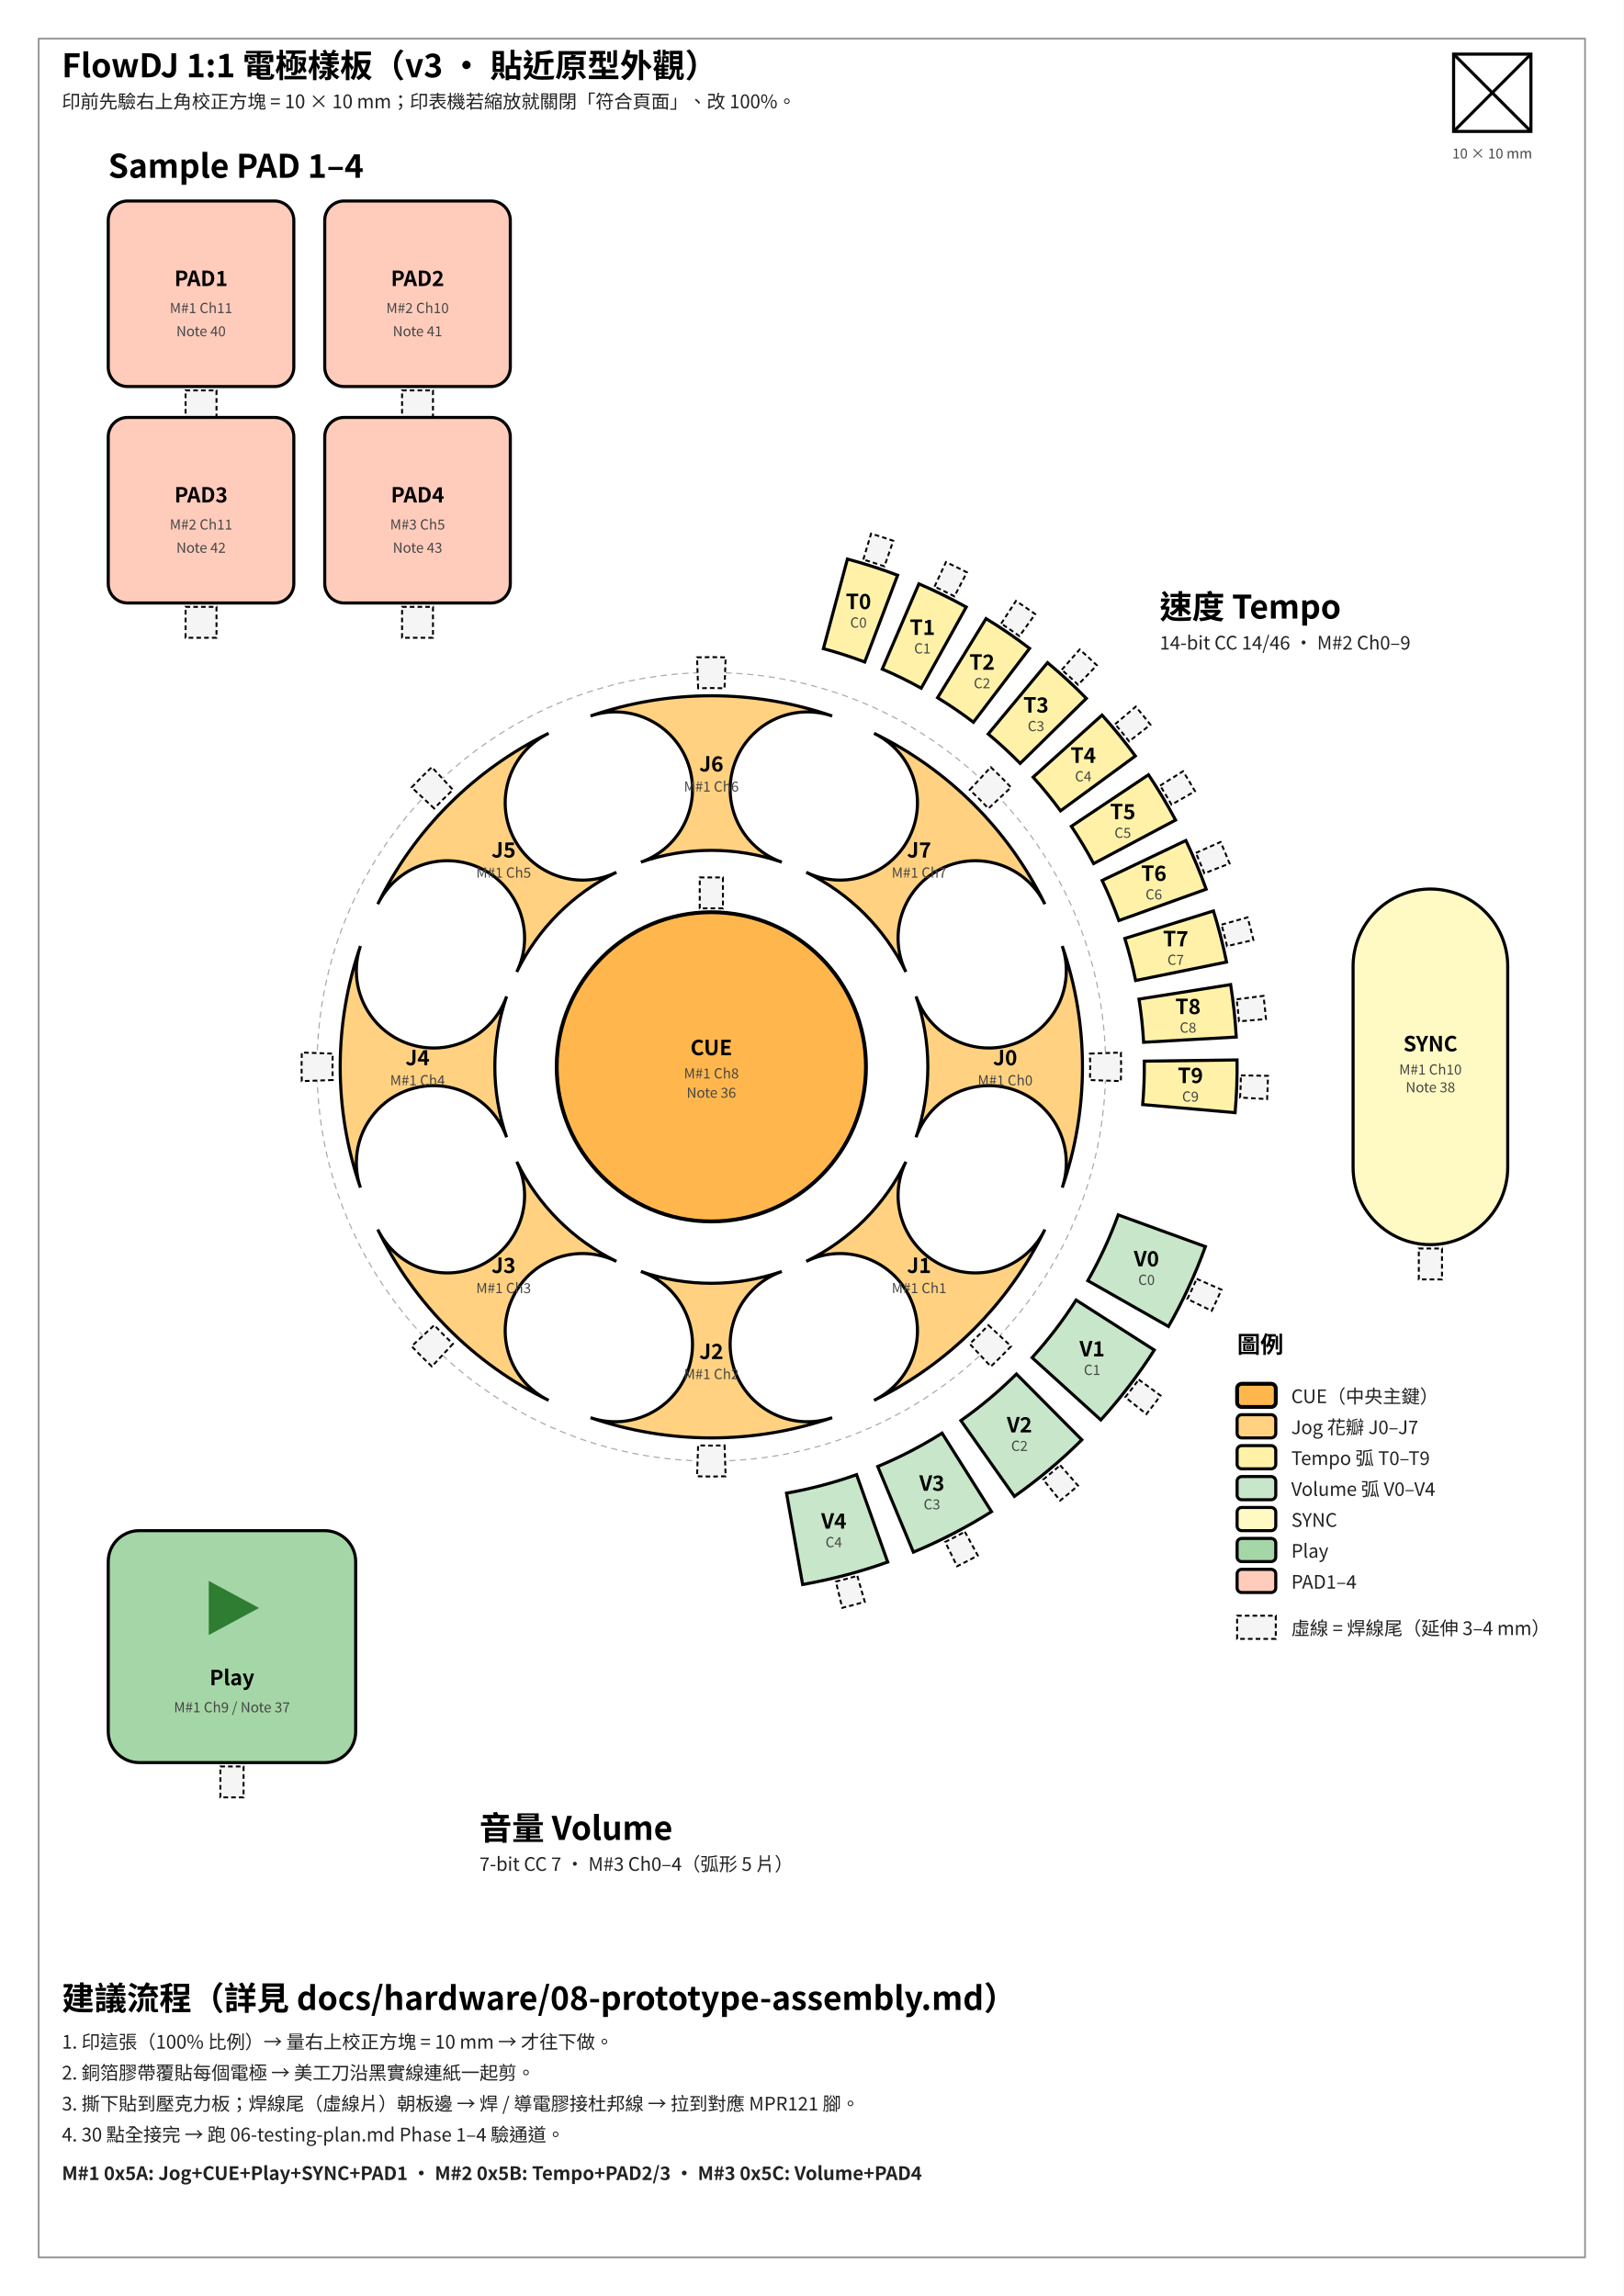
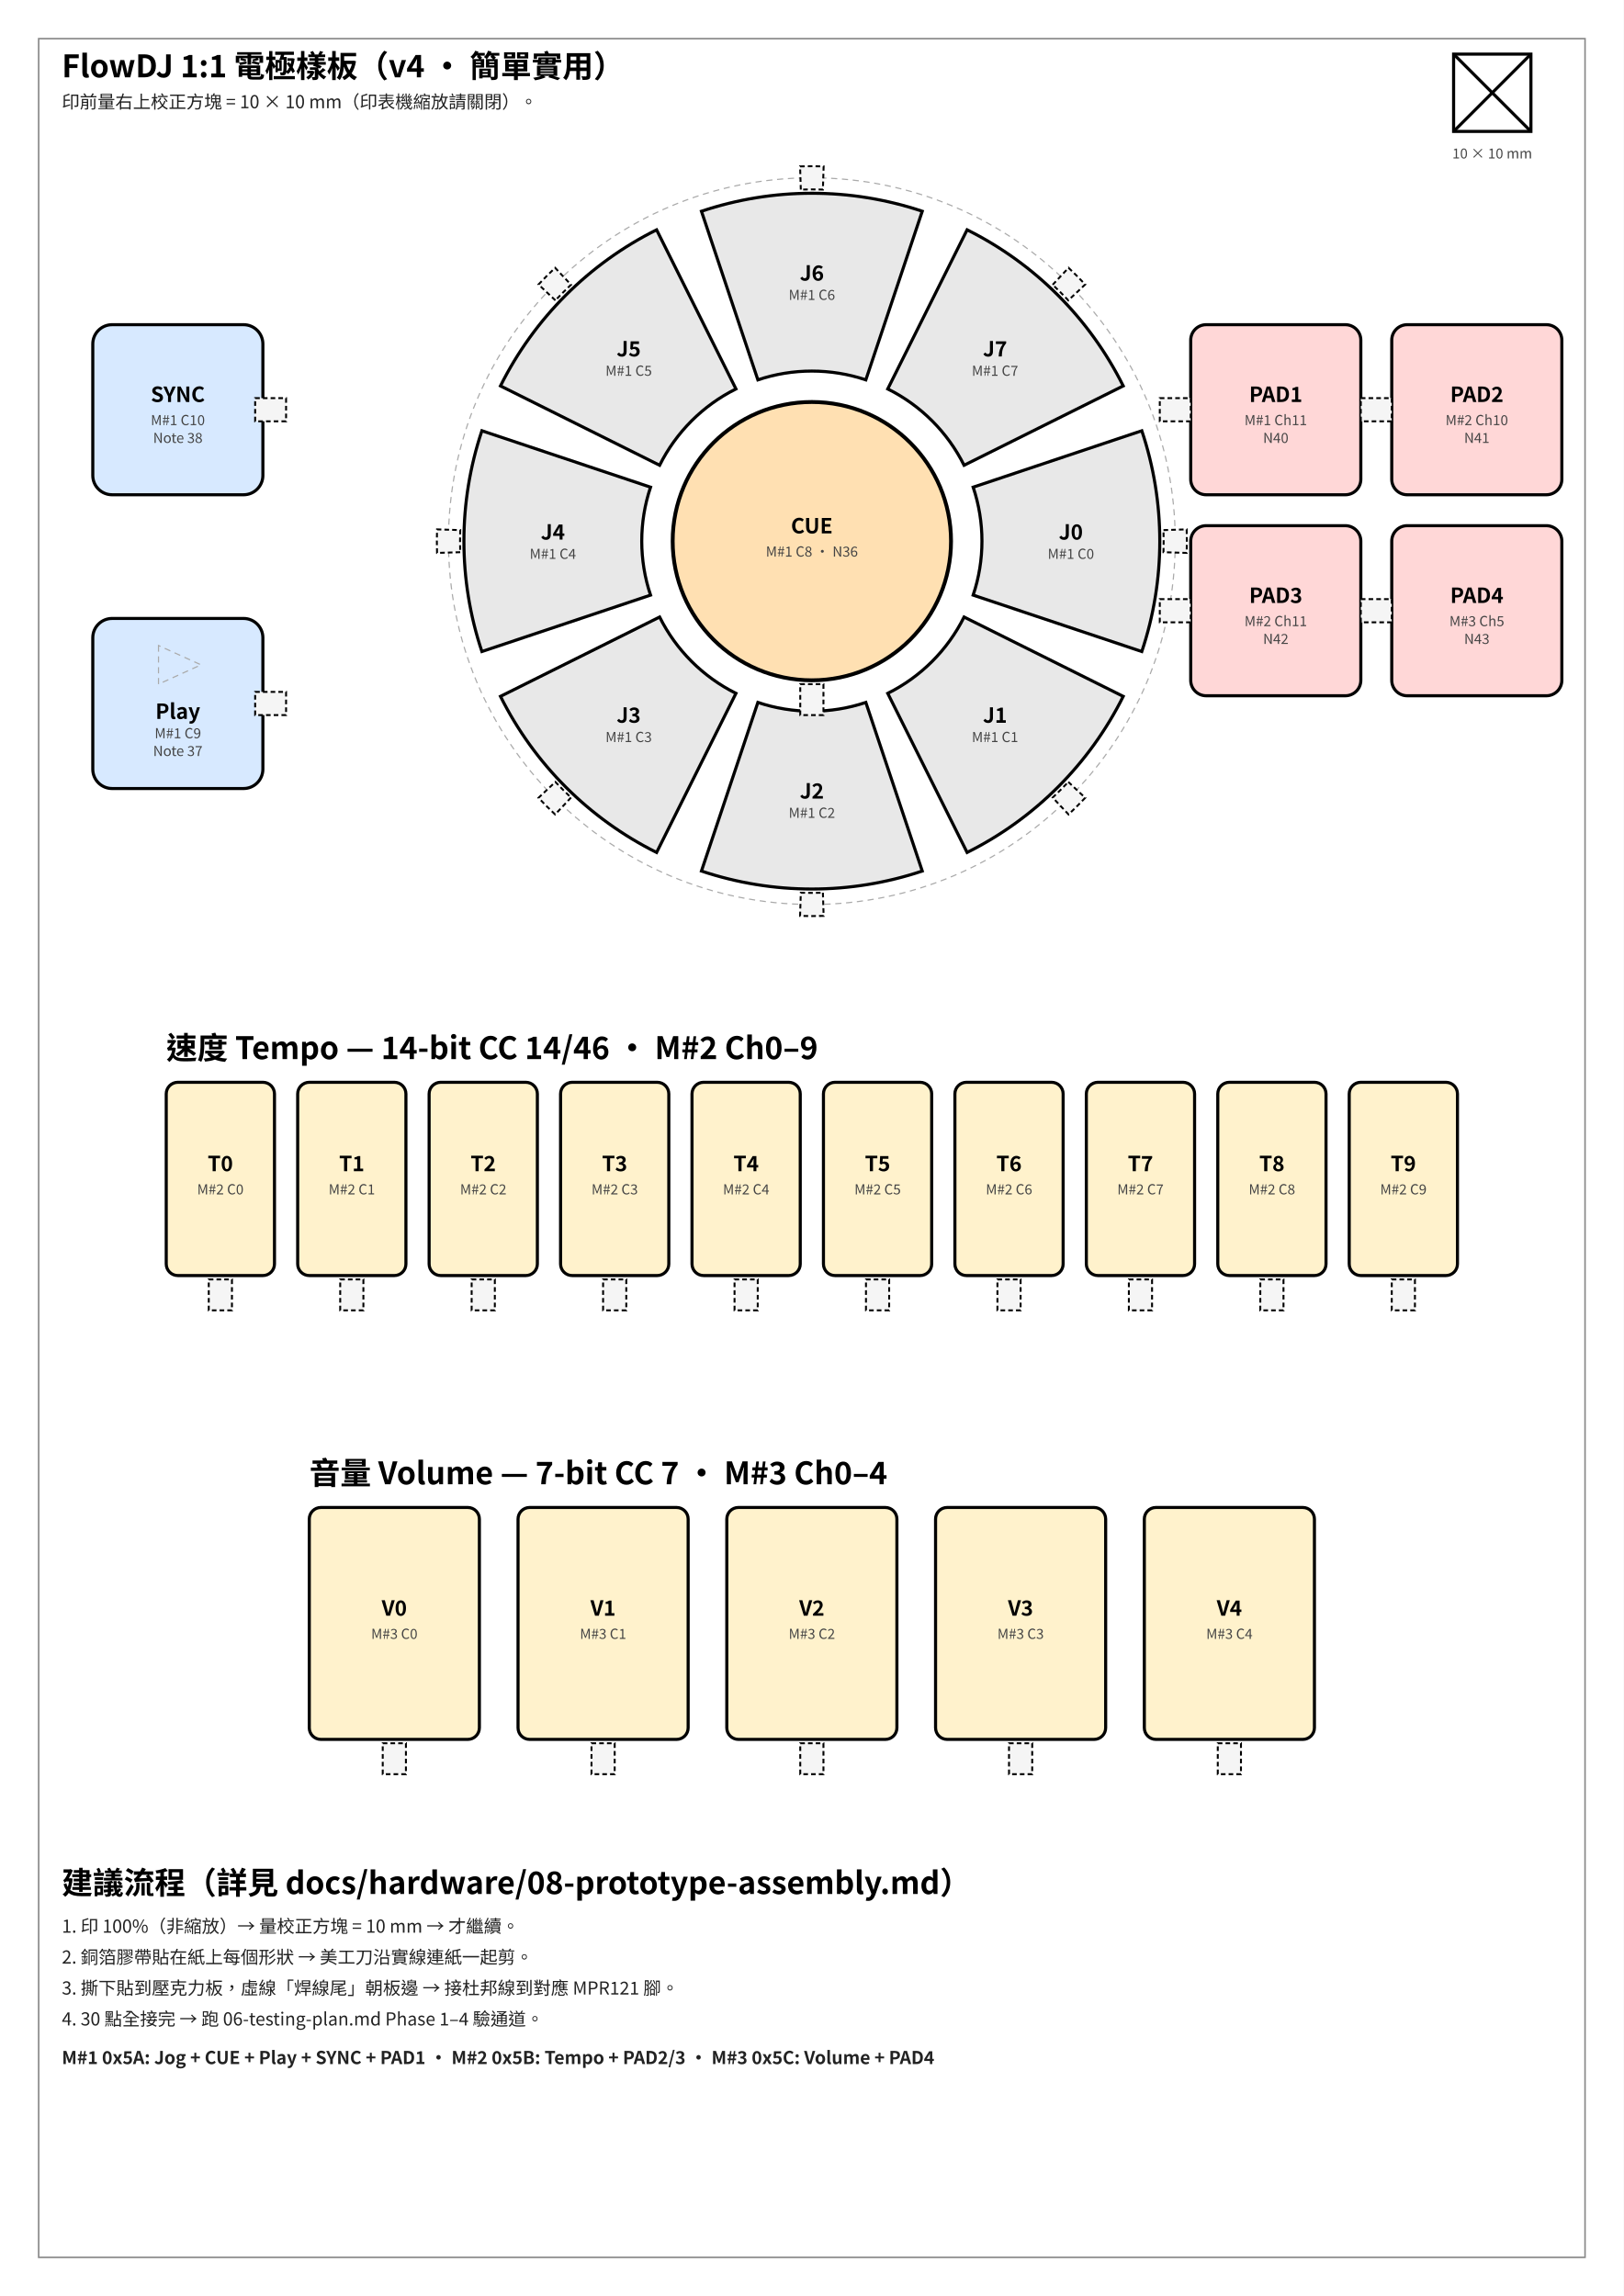
<svg xmlns="http://www.w3.org/2000/svg" width="210mm" height="297mm" viewBox="0 0 210 297" font-family="Noto Sans CJK TC, Noto Sans TC, PingFang TC, Microsoft JhengHei, Helvetica, Arial, sans-serif">
  <rect x="0" y="0" width="210" height="297" fill="#ffffff" />
  <style>
-     .pad-cue  { fill: #ffb74d; stroke: #000; stroke-width: 0.5; }
-     .pad-jog  { fill: #ffd180; stroke: #000; stroke-width: 0.4; }
-     .pad-tempo{ fill: #fff2a8; stroke: #000; stroke-width: 0.4; }
-     .pad-vol  { fill: #c8e6c9; stroke: #000; stroke-width: 0.4; }
-     .pad-btn  { fill: #fff9c4; stroke: #000; stroke-width: 0.4; }
-     .pad-play { fill: #a5d6a7; stroke: #000; stroke-width: 0.4; }
-     .pad-p    { fill: #ffccbc; stroke: #000; stroke-width: 0.4; }
-     .tail     { fill: #f5f5f5; stroke: #000; stroke-width: 0.25; stroke-dasharray: 0.6,0.4; }
-     .frame    { fill: none;    stroke: #888; stroke-width: 0.2; }
-     .calib    { fill: none;    stroke: #000; stroke-width: 0.4; }
-     .hint     { fill: none;    stroke: #aaa; stroke-width: 0.15; stroke-dasharray: 0.8,0.6; }
-     .lbl      { font-size: 2.7px; text-anchor: middle; fill: #000; font-weight: 700; }
-     .lbl-sm   { font-size: 1.8px; text-anchor: middle; fill: #444; }
-     .title    { font-size: 4.2px; font-weight: 700; fill: #000; }
-     .body     { font-size: 2.4px; fill: #222; }
-     .legend-title { font-size: 3px;   font-weight: 700; fill: #000; }
-     .tri      { fill: #2e7d32; stroke: none; }
+     .pad     { fill: #fff2cc; stroke: #000; stroke-width: 0.4; }
+     .pad-j   { fill: #e8e8e8; stroke: #000; stroke-width: 0.4; }
+     .pad-cue { fill: #ffe0b2; stroke: #000; stroke-width: 0.5; }
+     .pad-b   { fill: #d7e9ff; stroke: #000; stroke-width: 0.4; }
+     .pad-p   { fill: #ffd7d7; stroke: #000; stroke-width: 0.4; }
+     .tail    { fill: #f5f5f5; stroke: #000; stroke-width: 0.25; stroke-dasharray: 0.6,0.4; }
+     .frame   { fill: none;    stroke: #888; stroke-width: 0.2; }
+     .calib   { fill: none;    stroke: #000; stroke-width: 0.4; }
+     .hint    { fill: none;    stroke: #aaa; stroke-width: 0.15; stroke-dasharray: 0.8,0.6; }
+     .lbl     { font-size: 2.7px; text-anchor: middle; fill: #000; font-weight: 700; }
+     .lbl-sm  { font-size: 1.8px; text-anchor: middle; fill: #444; }
+     .title   { font-size: 4px;   font-weight: 700; fill: #000; }
+     .body    { font-size: 2.3px; fill: #222; }
  </style>
-   <text class="title" x="8" y="10">FlowDJ 1:1 電極樣板（v3 · 貼近原型外觀）</text>
-   <text class="body" x="8" y="14">印前先驗右上角校正方塊 = 10 × 10 mm；印表機若縮放就關閉「符合頁面」、改 100%。</text>
+   <text class="title" x="8" y="10">FlowDJ 1:1 電極樣板（v4 · 簡單實用）</text>
+   <text class="body" x="8" y="14">印前量右上校正方塊 = 10 × 10 mm（印表機縮放請關閉）。</text>
  <g id="calibration">
    <rect class="calib" x="188" y="7" width="10" height="10" />
    <line class="calib" x1="188" y1="7" x2="198" y2="17" />
    <line class="calib" x1="198" y1="7" x2="188" y2="17" />
    <text class="lbl-sm" x="193" y="20.5">10 × 10 mm</text>
  </g>
+   <g id="jog">
+     <circle class="hint" cx="105.0" cy="70.0" r="47.0" />
+     <path class="pad-j" d="M 125.863 63.019 L 147.675 55.721 A 45.000 45.000 0 0 1 147.675 84.279 L 125.863 76.981 A 22.000 22.000 0 0 0 125.863 63.019 Z" />
+     <path class="tail" d="M 150.478 68.571 L 153.476 68.477 A 48.500 48.500 0 0 1 153.476 71.523 L 150.478 71.429 A 45.500 45.500 0 0 0 150.478 68.571 Z" />
+     <text class="lbl" x="138.50" y="69.80">J0</text>
+     <text class="lbl-sm" x="138.50" y="72.30">M#1 C0</text>
+     <path class="pad-j" d="M 124.689 79.816 L 145.272 90.079 A 45.000 45.000 0 0 1 125.079 110.272 L 114.816 89.689 A 22.000 22.000 0 0 0 124.689 79.816 Z" />
+     <path class="tail" d="M 138.168 101.147 L 140.355 103.201 A 48.500 48.500 0 0 1 138.201 105.355 L 136.147 103.168 A 45.500 45.500 0 0 0 138.168 101.147 Z" />
+     <text class="lbl" x="128.69" y="93.49">J1</text>
+     <text class="lbl-sm" x="128.69" y="95.99">M#1 C1</text>
+     <path class="pad-j" d="M 111.981 90.863 L 119.279 112.675 A 45.000 45.000 0 0 1 90.721 112.675 L 98.019 90.863 A 22.000 22.000 0 0 0 111.981 90.863 Z" />
+     <path class="tail" d="M 106.429 115.478 L 106.523 118.476 A 48.500 48.500 0 0 1 103.477 118.476 L 103.571 115.478 A 45.500 45.500 0 0 0 106.429 115.478 Z" />
+     <text class="lbl" x="105.00" y="103.30">J2</text>
+     <text class="lbl-sm" x="105.00" y="105.80">M#1 C2</text>
+     <path class="pad-j" d="M 95.184 89.689 L 84.921 110.272 A 45.000 45.000 0 0 1 64.728 90.079 L 85.311 79.816 A 22.000 22.000 0 0 0 95.184 89.689 Z" />
+     <path class="tail" d="M 73.853 103.168 L 71.799 105.355 A 48.500 48.500 0 0 1 69.645 103.201 L 71.832 101.147 A 45.500 45.500 0 0 0 73.853 103.168 Z" />
+     <text class="lbl" x="81.31" y="93.49">J3</text>
+     <text class="lbl-sm" x="81.31" y="95.99">M#1 C3</text>
+     <path class="pad-j" d="M 84.137 76.981 L 62.325 84.279 A 45.000 45.000 0 0 1 62.325 55.721 L 84.137 63.019 A 22.000 22.000 0 0 0 84.137 76.981 Z" />
+     <path class="tail" d="M 59.522 71.429 L 56.524 71.523 A 48.500 48.500 0 0 1 56.524 68.477 L 59.522 68.571 A 45.500 45.500 0 0 0 59.522 71.429 Z" />
+     <text class="lbl" x="71.50" y="69.80">J4</text>
+     <text class="lbl-sm" x="71.50" y="72.30">M#1 C4</text>
+     <path class="pad-j" d="M 85.311 60.184 L 64.728 49.921 A 45.000 45.000 0 0 1 84.921 29.728 L 95.184 50.311 A 22.000 22.000 0 0 0 85.311 60.184 Z" />
+     <path class="tail" d="M 71.832 38.853 L 69.645 36.799 A 48.500 48.500 0 0 1 71.799 34.645 L 73.853 36.832 A 45.500 45.500 0 0 0 71.832 38.853 Z" />
+     <text class="lbl" x="81.31" y="46.11">J5</text>
+     <text class="lbl-sm" x="81.31" y="48.61">M#1 C5</text>
+     <path class="pad-j" d="M 98.019 49.137 L 90.721 27.325 A 45.000 45.000 0 0 1 119.279 27.325 L 111.981 49.137 A 22.000 22.000 0 0 0 98.019 49.137 Z" />
+     <path class="tail" d="M 103.571 24.522 L 103.477 21.524 A 48.500 48.500 0 0 1 106.523 21.524 L 106.429 24.522 A 45.500 45.500 0 0 0 103.571 24.522 Z" />
+     <text class="lbl" x="105.00" y="36.30">J6</text>
+     <text class="lbl-sm" x="105.00" y="38.80">M#1 C6</text>
+     <path class="pad-j" d="M 114.816 50.311 L 125.079 29.728 A 45.000 45.000 0 0 1 145.272 49.921 L 124.689 60.184 A 22.000 22.000 0 0 0 114.816 50.311 Z" />
+     <path class="tail" d="M 136.147 36.832 L 138.201 34.645 A 48.500 48.500 0 0 1 140.355 36.799 L 138.168 38.853 A 45.500 45.500 0 0 0 136.147 36.832 Z" />
+     <text class="lbl" x="128.69" y="46.11">J7</text>
+     <text class="lbl-sm" x="128.69" y="48.61">M#1 C7</text>
+     <circle class="pad-cue" cx="105.0" cy="70.0" r="18.0" />
+     <rect class="tail" x="103.50" y="88.50" width="3" height="4" />
+     <text class="lbl" x="105.0" y="69.00" font-size="3.5">CUE</text>
+     <text class="lbl-sm" x="105.0" y="72.00">M#1 C8 · N36</text>
+   </g>
+   <g id="sync">
+     <rect class="pad-b" x="12.0" y="42.0" width="22.0" height="22.0" rx="2.5" />
+     <rect class="tail" x="33.00" y="51.50" width="4" height="3" />
+     <text class="lbl" x="23.00" y="52.00">SYNC</text>
+     <text class="lbl-sm" x="23.00" y="55.00">M#1 C10</text>
+     <text class="lbl-sm" x="23.00" y="57.30">Note 38</text>
+   </g>
+   <g id="play">
+     <rect class="pad-b" x="12.0" y="80.0" width="22.0" height="22.0" rx="2.5" />
+     <rect class="tail" x="33.00" y="89.50" width="4" height="3" />
+     <polygon class="hint" points="20.50,83.50 20.50,88.50 26.00,86.00" />
+     <text class="lbl" x="23.00" y="93.00">Play</text>
+     <text class="lbl-sm" x="23.00" y="95.50">M#1 C9</text>
+     <text class="lbl-sm" x="23.00" y="97.80">Note 37</text>
+   </g>
  <g id="pads">
-     <text class="title" x="14.0" y="23.0">Sample PAD 1–4</text>
-     <rect class="pad-p" x="14.0" y="26.0" width="24.0" height="24.0" rx="2.5" ry="2.5" />
-     <rect class="tail" x="24.00" y="50.50" width="4" height="4" />
-     <text class="lbl" x="26.00" y="37.00">PAD1</text>
-     <text class="lbl-sm" x="26.00" y="40.50">M#1 Ch11</text>
-     <text class="lbl-sm" x="26.00" y="43.50">Note 40</text>
-     <rect class="pad-p" x="42.0" y="26.0" width="24.0" height="24.0" rx="2.5" ry="2.5" />
-     <rect class="tail" x="52.00" y="50.50" width="4" height="4" />
-     <text class="lbl" x="54.00" y="37.00">PAD2</text>
-     <text class="lbl-sm" x="54.00" y="40.50">M#2 Ch10</text>
-     <text class="lbl-sm" x="54.00" y="43.50">Note 41</text>
-     <rect class="pad-p" x="14.0" y="54.0" width="24.0" height="24.0" rx="2.5" ry="2.5" />
-     <rect class="tail" x="24.00" y="78.50" width="4" height="4" />
-     <text class="lbl" x="26.00" y="65.00">PAD3</text>
-     <text class="lbl-sm" x="26.00" y="68.50">M#2 Ch11</text>
-     <text class="lbl-sm" x="26.00" y="71.50">Note 42</text>
-     <rect class="pad-p" x="42.0" y="54.0" width="24.0" height="24.0" rx="2.5" ry="2.5" />
-     <rect class="tail" x="52.00" y="78.50" width="4" height="4" />
-     <text class="lbl" x="54.00" y="65.00">PAD4</text>
-     <text class="lbl-sm" x="54.00" y="68.50">M#3 Ch5</text>
-     <text class="lbl-sm" x="54.00" y="71.50">Note 43</text>
-   </g>
-   <g id="jog">
-     <circle class="hint" cx="92.0" cy="138.0" r="51.0" />
-     <path class="pad-jog" d="M 118.475 128.884 A 10.000 10.000 0 0 0 137.385 122.373 A 48.000 48.000 0 0 1 137.385 153.627 A 10.000 10.000 0 0 0 118.475 147.116 A 28.000 28.000 0 0 0 118.475 128.884 Z" />
-     <path class="tail" d="M 140.970 136.290 L 144.968 136.150 A 53.000 53.000 0 0 1 144.968 139.850 L 140.970 139.710 A 49.000 49.000 0 0 0 140.970 136.290 Z" />
-     <text class="lbl" x="130.00" y="137.80">J0</text>
-     <text class="lbl-sm" x="130.00" y="140.40">M#1 Ch0</text>
-     <path class="pad-jog" d="M 117.166 150.274 A 10.000 10.000 0 0 0 135.142 159.042 A 48.000 48.000 0 0 1 113.042 181.142 A 10.000 10.000 0 0 0 104.274 163.166 A 28.000 28.000 0 0 0 117.166 150.274 Z" />
-     <path class="tail" d="M 127.836 171.418 L 130.762 174.146 A 53.000 53.000 0 0 1 128.146 176.762 L 125.418 173.836 A 49.000 49.000 0 0 0 127.836 171.418 Z" />
-     <text class="lbl" x="118.87" y="164.67">J1</text>
-     <text class="lbl-sm" x="118.87" y="167.27">M#1 Ch1</text>
-     <path class="pad-jog" d="M 101.116 164.475 A 10.000 10.000 0 0 0 107.627 183.385 A 48.000 48.000 0 0 1 76.373 183.385 A 10.000 10.000 0 0 0 82.884 164.475 A 28.000 28.000 0 0 0 101.116 164.475 Z" />
-     <path class="tail" d="M 93.710 186.970 L 93.850 190.968 A 53.000 53.000 0 0 1 90.150 190.968 L 90.290 186.970 A 49.000 49.000 0 0 0 93.710 186.970 Z" />
-     <text class="lbl" x="92.00" y="175.80">J2</text>
-     <text class="lbl-sm" x="92.00" y="178.40">M#1 Ch2</text>
-     <path class="pad-jog" d="M 79.726 163.166 A 10.000 10.000 0 0 0 70.958 181.142 A 48.000 48.000 0 0 1 48.858 159.042 A 10.000 10.000 0 0 0 66.834 150.274 A 28.000 28.000 0 0 0 79.726 163.166 Z" />
-     <path class="tail" d="M 58.582 173.836 L 55.854 176.762 A 53.000 53.000 0 0 1 53.238 174.146 L 56.164 171.418 A 49.000 49.000 0 0 0 58.582 173.836 Z" />
-     <text class="lbl" x="65.13" y="164.67">J3</text>
-     <text class="lbl-sm" x="65.13" y="167.27">M#1 Ch3</text>
-     <path class="pad-jog" d="M 65.525 147.116 A 10.000 10.000 0 0 0 46.615 153.627 A 48.000 48.000 0 0 1 46.615 122.373 A 10.000 10.000 0 0 0 65.525 128.884 A 28.000 28.000 0 0 0 65.525 147.116 Z" />
-     <path class="tail" d="M 43.030 139.710 L 39.032 139.850 A 53.000 53.000 0 0 1 39.032 136.150 L 43.030 136.290 A 49.000 49.000 0 0 0 43.030 139.710 Z" />
-     <text class="lbl" x="54.00" y="137.80">J4</text>
-     <text class="lbl-sm" x="54.00" y="140.40">M#1 Ch4</text>
-     <path class="pad-jog" d="M 66.834 125.726 A 10.000 10.000 0 0 0 48.858 116.958 A 48.000 48.000 0 0 1 70.958 94.858 A 10.000 10.000 0 0 0 79.726 112.834 A 28.000 28.000 0 0 0 66.834 125.726 Z" />
-     <path class="tail" d="M 56.164 104.582 L 53.238 101.854 A 53.000 53.000 0 0 1 55.854 99.238 L 58.582 102.164 A 49.000 49.000 0 0 0 56.164 104.582 Z" />
-     <text class="lbl" x="65.13" y="110.93">J5</text>
-     <text class="lbl-sm" x="65.13" y="113.53">M#1 Ch5</text>
-     <path class="pad-jog" d="M 82.884 111.525 A 10.000 10.000 0 0 0 76.373 92.615 A 48.000 48.000 0 0 1 107.627 92.615 A 10.000 10.000 0 0 0 101.116 111.525 A 28.000 28.000 0 0 0 82.884 111.525 Z" />
-     <path class="tail" d="M 90.290 89.030 L 90.150 85.032 A 53.000 53.000 0 0 1 93.850 85.032 L 93.710 89.030 A 49.000 49.000 0 0 0 90.290 89.030 Z" />
-     <text class="lbl" x="92.00" y="99.80">J6</text>
-     <text class="lbl-sm" x="92.00" y="102.40">M#1 Ch6</text>
-     <path class="pad-jog" d="M 104.274 112.834 A 10.000 10.000 0 0 0 113.042 94.858 A 48.000 48.000 0 0 1 135.142 116.958 A 10.000 10.000 0 0 0 117.166 125.726 A 28.000 28.000 0 0 0 104.274 112.834 Z" />
-     <path class="tail" d="M 125.418 102.164 L 128.146 99.238 A 53.000 53.000 0 0 1 130.762 101.854 L 127.836 104.582 A 49.000 49.000 0 0 0 125.418 102.164 Z" />
-     <text class="lbl" x="118.87" y="110.93">J7</text>
-     <text class="lbl-sm" x="118.87" y="113.53">M#1 Ch7</text>
-     <circle class="pad-cue" cx="92.0" cy="138.0" r="20.0" />
-     <rect class="tail" x="90.50" y="113.50" width="3" height="4" />
-     <text class="lbl" x="92.0" y="136.50" font-size="4">CUE</text>
-     <text class="lbl-sm" x="92.0" y="139.50">M#1 Ch8</text>
-     <text class="lbl-sm" x="92.0" y="142.00">Note 36</text>
+     <rect class="pad-p" x="154.0" y="42.0" width="22.0" height="22.0" rx="2" />
+     <rect class="tail" x="150.00" y="51.50" width="4" height="3" />
+     <text class="lbl" x="165.00" y="52.00">PAD1</text>
+     <text class="lbl-sm" x="165.00" y="55.00">M#1 Ch11</text>
+     <text class="lbl-sm" x="165.00" y="57.30">N40</text>
+     <rect class="pad-p" x="180.0" y="42.0" width="22.0" height="22.0" rx="2" />
+     <rect class="tail" x="176.00" y="51.50" width="4" height="3" />
+     <text class="lbl" x="191.00" y="52.00">PAD2</text>
+     <text class="lbl-sm" x="191.00" y="55.00">M#2 Ch10</text>
+     <text class="lbl-sm" x="191.00" y="57.30">N41</text>
+     <rect class="pad-p" x="154.0" y="68.0" width="22.0" height="22.0" rx="2" />
+     <rect class="tail" x="150.00" y="77.50" width="4" height="3" />
+     <text class="lbl" x="165.00" y="78.00">PAD3</text>
+     <text class="lbl-sm" x="165.00" y="81.00">M#2 Ch11</text>
+     <text class="lbl-sm" x="165.00" y="83.30">N42</text>
+     <rect class="pad-p" x="180.0" y="68.0" width="22.0" height="22.0" rx="2" />
+     <rect class="tail" x="176.00" y="77.50" width="4" height="3" />
+     <text class="lbl" x="191.00" y="78.00">PAD4</text>
+     <text class="lbl-sm" x="191.00" y="81.00">M#3 Ch5</text>
+     <text class="lbl-sm" x="191.00" y="83.30">N43</text>
  </g>
  <g id="tempo">
-     <text class="title" x="149.98" y="80.02">速度 Tempo</text>
-     <text class="body" x="149.98" y="84.02">14-bit CC 14/46 · M#2 Ch0–9</text>
-     <path class="pad-tempo" d="M 106.494 83.908 L 109.600 72.317 A 68.000 68.000 0 0 1 116.092 74.411 L 111.840 85.632 A 56.000 56.000 0 0 0 106.494 83.908 Z" />
-     <path class="tail" d="M 111.656 72.381 L 112.660 69.028 A 72.000 72.000 0 0 1 115.530 69.953 L 114.386 73.261 A 68.500 68.500 0 0 0 111.656 72.381 Z" />
-     <text class="lbl" x="111.03" y="78.79">T0</text>
-     <text class="lbl-sm" x="111.03" y="81.19">C0</text>
-     <path class="pad-tempo" d="M 114.106 86.548 L 118.843 75.522 A 68.000 68.000 0 0 1 124.967 78.526 L 119.149 89.021 A 56.000 56.000 0 0 0 114.106 86.548 Z" />
-     <path class="tail" d="M 120.868 75.880 L 122.343 72.706 A 72.000 72.000 0 0 1 125.051 74.034 L 123.444 77.143 A 68.500 68.500 0 0 0 120.868 75.880 Z" />
-     <text class="lbl" x="119.30" y="82.13">T1</text>
-     <text class="lbl-sm" x="119.30" y="84.53">C1</text>
-     <path class="pad-tempo" d="M 121.260 90.252 L 127.530 80.020 A 68.000 68.000 0 0 1 133.160 83.872 L 125.896 93.424 A 56.000 56.000 0 0 0 121.260 90.252 Z" />
-     <path class="tail" d="M 129.483 80.665 L 131.398 77.736 A 72.000 72.000 0 0 1 133.887 79.438 L 131.851 82.285 A 68.500 68.500 0 0 0 129.483 80.665 Z" />
-     <text class="lbl" x="127.01" y="86.63">T2</text>
-     <text class="lbl-sm" x="127.01" y="89.03">C2</text>
-     <path class="pad-tempo" d="M 127.809 94.945 L 135.482 85.719 A 68.000 68.000 0 0 1 140.501 90.338 L 131.942 98.749 A 56.000 56.000 0 0 0 127.809 94.945 Z" />
-     <path class="tail" d="M 137.322 86.637 L 139.638 84.013 A 72.000 72.000 0 0 1 141.857 86.055 L 139.433 88.580 A 68.500 68.500 0 0 0 137.322 86.637 Z" />
-     <text class="lbl" x="133.99" y="92.18">T3</text>
-     <text class="lbl-sm" x="133.99" y="94.58">C3</text>
-     <path class="pad-tempo" d="M 133.616 100.529 L 142.534 92.499 A 68.000 68.000 0 0 1 146.838 97.791 L 137.161 104.887 A 56.000 56.000 0 0 0 133.616 100.529 Z" />
-     <path class="tail" d="M 144.223 93.672 L 146.892 91.407 A 72.000 72.000 0 0 1 148.795 93.747 L 146.034 95.898 A 68.500 68.500 0 0 0 144.223 93.672 Z" />
-     <text class="lbl" x="140.10" y="98.68">T4</text>
-     <text class="lbl-sm" x="140.10" y="101.08">C4</text>
-     <path class="pad-tempo" d="M 138.562 106.888 L 148.540 100.221 A 68.000 68.000 0 0 1 152.040 106.076 L 141.445 111.710 A 56.000 56.000 0 0 0 138.562 106.888 Z" />
-     <path class="tail" d="M 150.044 101.625 L 153.009 99.766 A 72.000 72.000 0 0 1 154.557 102.354 L 151.516 104.087 A 68.500 68.500 0 0 0 150.044 101.625 Z" />
-     <text class="lbl" x="145.21" y="105.98">T5</text>
-     <text class="lbl-sm" x="145.21" y="108.38">C5</text>
-     <path class="pad-tempo" d="M 142.545 113.891 L 153.376 108.725 A 68.000 68.000 0 0 1 156.000 115.022 L 144.706 119.077 A 56.000 56.000 0 0 0 142.545 113.891 Z" />
-     <path class="tail" d="M 154.663 110.330 L 157.864 108.916 A 72.000 72.000 0 0 1 159.025 111.700 L 155.766 112.978 A 68.500 68.500 0 0 0 154.663 110.330 Z" />
-     <text class="lbl" x="149.23" y="113.95">T6</text>
-     <text class="lbl-sm" x="149.23" y="116.35">C6</text>
-     <path class="pad-tempo" d="M 145.481 121.394 L 156.941 117.835 A 68.000 68.000 0 0 1 158.635 124.443 L 146.876 126.835 A 56.000 56.000 0 0 0 145.481 121.394 Z" />
-     <path class="tail" d="M 157.985 119.608 L 161.356 118.668 A 72.000 72.000 0 0 1 162.105 121.589 L 158.697 122.387 A 68.500 68.500 0 0 0 157.985 119.608 Z" />
-     <text class="lbl" x="152.06" y="122.41">T7</text>
-     <text class="lbl-sm" x="152.06" y="124.81">C7</text>
-     <path class="pad-tempo" d="M 147.311 129.240 L 159.163 127.362 A 68.000 68.000 0 0 1 159.891 134.145 L 147.910 134.825 A 56.000 56.000 0 0 0 147.311 129.240 Z" />
-     <path class="tail" d="M 159.941 129.266 L 163.412 128.820 A 72.000 72.000 0 0 1 163.734 131.819 L 160.247 132.119 A 68.500 68.500 0 0 0 159.941 129.266 Z" />
-     <text class="lbl" x="153.65" y="131.18">T8</text>
-     <text class="lbl-sm" x="153.65" y="133.58">C8</text>
-     <path class="pad-tempo" d="M 147.995 137.267 L 159.994 137.110 A 68.000 68.000 0 0 1 159.741 143.927 L 147.787 142.881 A 56.000 56.000 0 0 0 147.995 137.267 Z" />
-     <path class="tail" d="M 160.491 139.106 L 163.991 139.162 A 72.000 72.000 0 0 1 163.879 142.176 L 160.385 141.973 A 68.500 68.500 0 0 0 160.491 139.106 Z" />
-     <text class="lbl" x="153.96" y="140.10">T9</text>
-     <text class="lbl-sm" x="153.96" y="142.50">C9</text>
+     <text class="title" x="21.5" y="137.0">速度 Tempo — 14-bit CC 14/46 · M#2 Ch0–9</text>
+     <rect class="pad" x="21.50" y="140.0" width="14.0" height="25.0" rx="1.5" />
+     <rect class="tail" x="27.00" y="165.50" width="3" height="4" />
+     <text class="lbl" x="28.50" y="151.50">T0</text>
+     <text class="lbl-sm" x="28.50" y="154.50">M#2 C0</text>
+     <rect class="pad" x="38.50" y="140.0" width="14.0" height="25.0" rx="1.5" />
+     <rect class="tail" x="44.00" y="165.50" width="3" height="4" />
+     <text class="lbl" x="45.50" y="151.50">T1</text>
+     <text class="lbl-sm" x="45.50" y="154.50">M#2 C1</text>
+     <rect class="pad" x="55.50" y="140.0" width="14.0" height="25.0" rx="1.5" />
+     <rect class="tail" x="61.00" y="165.50" width="3" height="4" />
+     <text class="lbl" x="62.50" y="151.50">T2</text>
+     <text class="lbl-sm" x="62.50" y="154.50">M#2 C2</text>
+     <rect class="pad" x="72.50" y="140.0" width="14.0" height="25.0" rx="1.5" />
+     <rect class="tail" x="78.00" y="165.50" width="3" height="4" />
+     <text class="lbl" x="79.50" y="151.50">T3</text>
+     <text class="lbl-sm" x="79.50" y="154.50">M#2 C3</text>
+     <rect class="pad" x="89.50" y="140.0" width="14.0" height="25.0" rx="1.5" />
+     <rect class="tail" x="95.00" y="165.50" width="3" height="4" />
+     <text class="lbl" x="96.50" y="151.50">T4</text>
+     <text class="lbl-sm" x="96.50" y="154.50">M#2 C4</text>
+     <rect class="pad" x="106.50" y="140.0" width="14.0" height="25.0" rx="1.5" />
+     <rect class="tail" x="112.00" y="165.50" width="3" height="4" />
+     <text class="lbl" x="113.50" y="151.50">T5</text>
+     <text class="lbl-sm" x="113.50" y="154.50">M#2 C5</text>
+     <rect class="pad" x="123.50" y="140.0" width="14.0" height="25.0" rx="1.5" />
+     <rect class="tail" x="129.00" y="165.50" width="3" height="4" />
+     <text class="lbl" x="130.50" y="151.50">T6</text>
+     <text class="lbl-sm" x="130.50" y="154.50">M#2 C6</text>
+     <rect class="pad" x="140.50" y="140.0" width="14.0" height="25.0" rx="1.5" />
+     <rect class="tail" x="146.00" y="165.50" width="3" height="4" />
+     <text class="lbl" x="147.50" y="151.50">T7</text>
+     <text class="lbl-sm" x="147.50" y="154.50">M#2 C7</text>
+     <rect class="pad" x="157.50" y="140.0" width="14.0" height="25.0" rx="1.5" />
+     <rect class="tail" x="163.00" y="165.50" width="3" height="4" />
+     <text class="lbl" x="164.50" y="151.50">T8</text>
+     <text class="lbl-sm" x="164.50" y="154.50">M#2 C8</text>
+     <rect class="pad" x="174.50" y="140.0" width="14.0" height="25.0" rx="1.5" />
+     <rect class="tail" x="180.00" y="165.50" width="3" height="4" />
+     <text class="lbl" x="181.50" y="151.50">T9</text>
+     <text class="lbl-sm" x="181.50" y="154.50">M#2 C9</text>
  </g>
  <g id="volume">
-     <text class="title" x="62" y="238">音量 Volume</text>
-     <text class="body" x="62" y="242">7-bit CC 7 · M#3 Ch0–4（弧形 5 片）</text>
-     <path class="pad-vol" d="M 144.623 157.153 L 155.899 161.257 A 68.000 68.000 0 0 1 151.126 171.588 L 140.692 165.661 A 56.000 56.000 0 0 0 144.623 157.153 Z" />
-     <path class="tail" d="M 154.771 165.424 L 157.978 166.825 A 72.000 72.000 0 0 1 156.713 169.563 L 153.567 168.028 A 68.500 68.500 0 0 0 154.771 165.424 Z" />
-     <text class="lbl" x="148.28" y="163.81">V0</text>
-     <text class="lbl-sm" x="148.28" y="166.21">C0</text>
-     <path class="pad-vol" d="M 139.177 168.171 L 149.287 174.636 A 68.000 68.000 0 0 1 142.375 183.677 L 133.485 175.616 A 56.000 56.000 0 0 0 139.177 168.171 Z" />
-     <path class="tail" d="M 147.277 178.456 L 150.101 180.524 A 72.000 72.000 0 0 1 148.269 182.919 L 145.534 180.736 A 68.500 68.500 0 0 0 147.277 178.456 Z" />
-     <text class="lbl" x="141.25" y="175.46">V1</text>
-     <text class="lbl-sm" x="141.25" y="177.86">C1</text>
-     <path class="pad-vol" d="M 131.460 177.736 L 139.915 186.251 A 68.000 68.000 0 0 1 131.197 193.566 L 124.280 183.760 A 56.000 56.000 0 0 0 131.460 177.736 Z" />
-     <path class="tail" d="M 137.120 189.540 L 139.426 192.174 A 72.000 72.000 0 0 1 137.115 194.112 L 134.922 191.385 A 68.500 68.500 0 0 0 137.120 189.540 Z" />
-     <text class="lbl" x="131.85" y="185.29">V2</text>
-     <text class="lbl-sm" x="131.85" y="187.69">C2</text>
-     <path class="pad-vol" d="M 121.841 185.387 L 128.236 195.541 A 68.000 68.000 0 0 1 118.132 200.778 L 113.521 189.700 A 56.000 56.000 0 0 0 121.841 185.387 Z" />
-     <path class="tail" d="M 124.790 198.142 L 126.466 201.215 A 72.000 72.000 0 0 1 123.788 202.603 L 122.243 199.462 A 68.500 68.500 0 0 0 124.790 198.142 Z" />
-     <text class="lbl" x="120.53" y="192.84">V3</text>
-     <text class="lbl-sm" x="120.53" y="195.24">C3</text>
-     <path class="pad-vol" d="M 110.785 190.755 L 114.811 202.060 A 68.000 68.000 0 0 1 103.808 204.967 L 101.724 193.149 A 56.000 56.000 0 0 0 110.785 190.755 Z" />
-     <path class="tail" d="M 110.881 203.846 L 111.846 207.211 A 72.000 72.000 0 0 1 108.930 207.981 L 108.107 204.579 A 68.500 68.500 0 0 0 110.881 203.846 Z" />
-     <text class="lbl" x="107.84" y="197.74">V4</text>
-     <text class="lbl-sm" x="107.84" y="200.14">C4</text>
+     <text class="title" x="40.0" y="192.0">音量 Volume — 7-bit CC 7 · M#3 Ch0–4</text>
+     <rect class="pad" x="40.00" y="195.0" width="22.0" height="30.0" rx="1.5" />
+     <rect class="tail" x="49.50" y="225.50" width="3" height="4" />
+     <text class="lbl" x="51.00" y="209.00">V0</text>
+     <text class="lbl-sm" x="51.00" y="212.00">M#3 C0</text>
+     <rect class="pad" x="67.00" y="195.0" width="22.0" height="30.0" rx="1.5" />
+     <rect class="tail" x="76.50" y="225.50" width="3" height="4" />
+     <text class="lbl" x="78.00" y="209.00">V1</text>
+     <text class="lbl-sm" x="78.00" y="212.00">M#3 C1</text>
+     <rect class="pad" x="94.00" y="195.0" width="22.0" height="30.0" rx="1.5" />
+     <rect class="tail" x="103.50" y="225.50" width="3" height="4" />
+     <text class="lbl" x="105.00" y="209.00">V2</text>
+     <text class="lbl-sm" x="105.00" y="212.00">M#3 C2</text>
+     <rect class="pad" x="121.00" y="195.0" width="22.0" height="30.0" rx="1.5" />
+     <rect class="tail" x="130.50" y="225.50" width="3" height="4" />
+     <text class="lbl" x="132.00" y="209.00">V3</text>
+     <text class="lbl-sm" x="132.00" y="212.00">M#3 C3</text>
+     <rect class="pad" x="148.00" y="195.0" width="22.0" height="30.0" rx="1.5" />
+     <rect class="tail" x="157.50" y="225.50" width="3" height="4" />
+     <text class="lbl" x="159.00" y="209.00">V4</text>
+     <text class="lbl-sm" x="159.00" y="212.00">M#3 C4</text>
  </g>
-   <g id="sync">
-     <rect class="pad-btn" x="175.0" y="115.0" width="20.0" height="46.0" rx="10.0" ry="10.0" />
-     <rect class="tail" x="183.50" y="161.50" width="3" height="4" />
-     <text class="lbl" x="185.00" y="136.00" font-size="3.5">SYNC</text>
-     <text class="lbl-sm" x="185.00" y="139.00">M#1 Ch10</text>
-     <text class="lbl-sm" x="185.00" y="141.30">Note 38</text>
-   </g>
-   <g id="play">
-     <rect class="pad-play" x="14.0" y="198.0" width="32.0" height="30.0" rx="4" ry="4" />
-     <rect class="tail" x="28.50" y="228.50" width="3" height="4" />
-     <polygon class="tri" points="27.00,204.50 27.00,211.50 33.50,208.00" />
-     <text class="lbl" x="30.00" y="218.00" font-size="3.5">Play</text>
-     <text class="lbl-sm" x="30.00" y="221.50">M#1 Ch9 / Note 37</text>
-   </g>
-   <g id="legend" transform="translate(160,175)">
-     <text class="legend-title" x="0" y="0">圖例</text>
-     <rect class="pad-cue" x="0" y="4.00" width="5" height="3" rx="0.6" />
-     <text class="body" x="7" y="6.50">CUE（中央主鍵）</text>
-     <rect class="pad-jog" x="0" y="8.00" width="5" height="3" rx="0.6" />
-     <text class="body" x="7" y="10.50">Jog 花瓣 J0–J7</text>
-     <rect class="pad-tempo" x="0" y="12.00" width="5" height="3" rx="0.6" />
-     <text class="body" x="7" y="14.50">Tempo 弧 T0–T9</text>
-     <rect class="pad-vol" x="0" y="16.00" width="5" height="3" rx="0.6" />
-     <text class="body" x="7" y="18.50">Volume 弧 V0–V4</text>
-     <rect class="pad-btn" x="0" y="20.00" width="5" height="3" rx="0.6" />
-     <text class="body" x="7" y="22.50">SYNC</text>
-     <rect class="pad-play" x="0" y="24.00" width="5" height="3" rx="0.6" />
-     <text class="body" x="7" y="26.50">Play</text>
-     <rect class="pad-p" x="0" y="28.00" width="5" height="3" rx="0.6" />
-     <text class="body" x="7" y="30.50">PAD1–4</text>
-     <rect class="tail" x="0" y="34" width="5" height="3" />
-     <text class="body" x="7" y="36.5">虛線 = 焊線尾（延伸 3–4 mm）</text>
-   </g>
-   <g id="flow" transform="translate(8,260)">
+   <g id="flow" transform="translate(8,245)">
    <text class="title" x="0" y="0">建議流程（詳見 docs/hardware/08-prototype-assembly.md）</text>
-     <text class="body" x="0" y="5">1. 印這張（100% 比例）→ 量右上校正方塊 = 10 mm → 才往下做。</text>
-     <text class="body" x="0" y="9">2. 銅箔膠帶覆貼每個電極 → 美工刀沿黑實線連紙一起剪。</text>
-     <text class="body" x="0" y="13">3. 撕下貼到壓克力板；焊線尾（虛線片）朝板邊 → 焊 / 導電膠接杜邦線 → 拉到對應 MPR121 腳。</text>
+     <text class="body" x="0" y="5">1. 印 100%（非縮放）→ 量校正方塊 = 10 mm → 才繼續。</text>
+     <text class="body" x="0" y="9">2. 銅箔膠帶貼在紙上每個形狀 → 美工刀沿實線連紙一起剪。</text>
+     <text class="body" x="0" y="13">3. 撕下貼到壓克力板，虛線「焊線尾」朝板邊 → 接杜邦線到對應 MPR121 腳。</text>
    <text class="body" x="0" y="17">4. 30 點全接完 → 跑 06-testing-plan.md Phase 1–4 驗通道。</text>
-     <text class="body" x="0" y="22" font-weight="700">M#1 0x5A: Jog+CUE+Play+SYNC+PAD1 · M#2 0x5B: Tempo+PAD2/3 · M#3 0x5C: Volume+PAD4</text>
+     <text class="body" x="0" y="22" font-weight="700">M#1 0x5A: Jog + CUE + Play + SYNC + PAD1  ·  M#2 0x5B: Tempo + PAD2/3  ·  M#3 0x5C: Volume + PAD4</text>
  </g>
  <rect class="frame" x="5" y="5" width="200" height="287" />
</svg>
